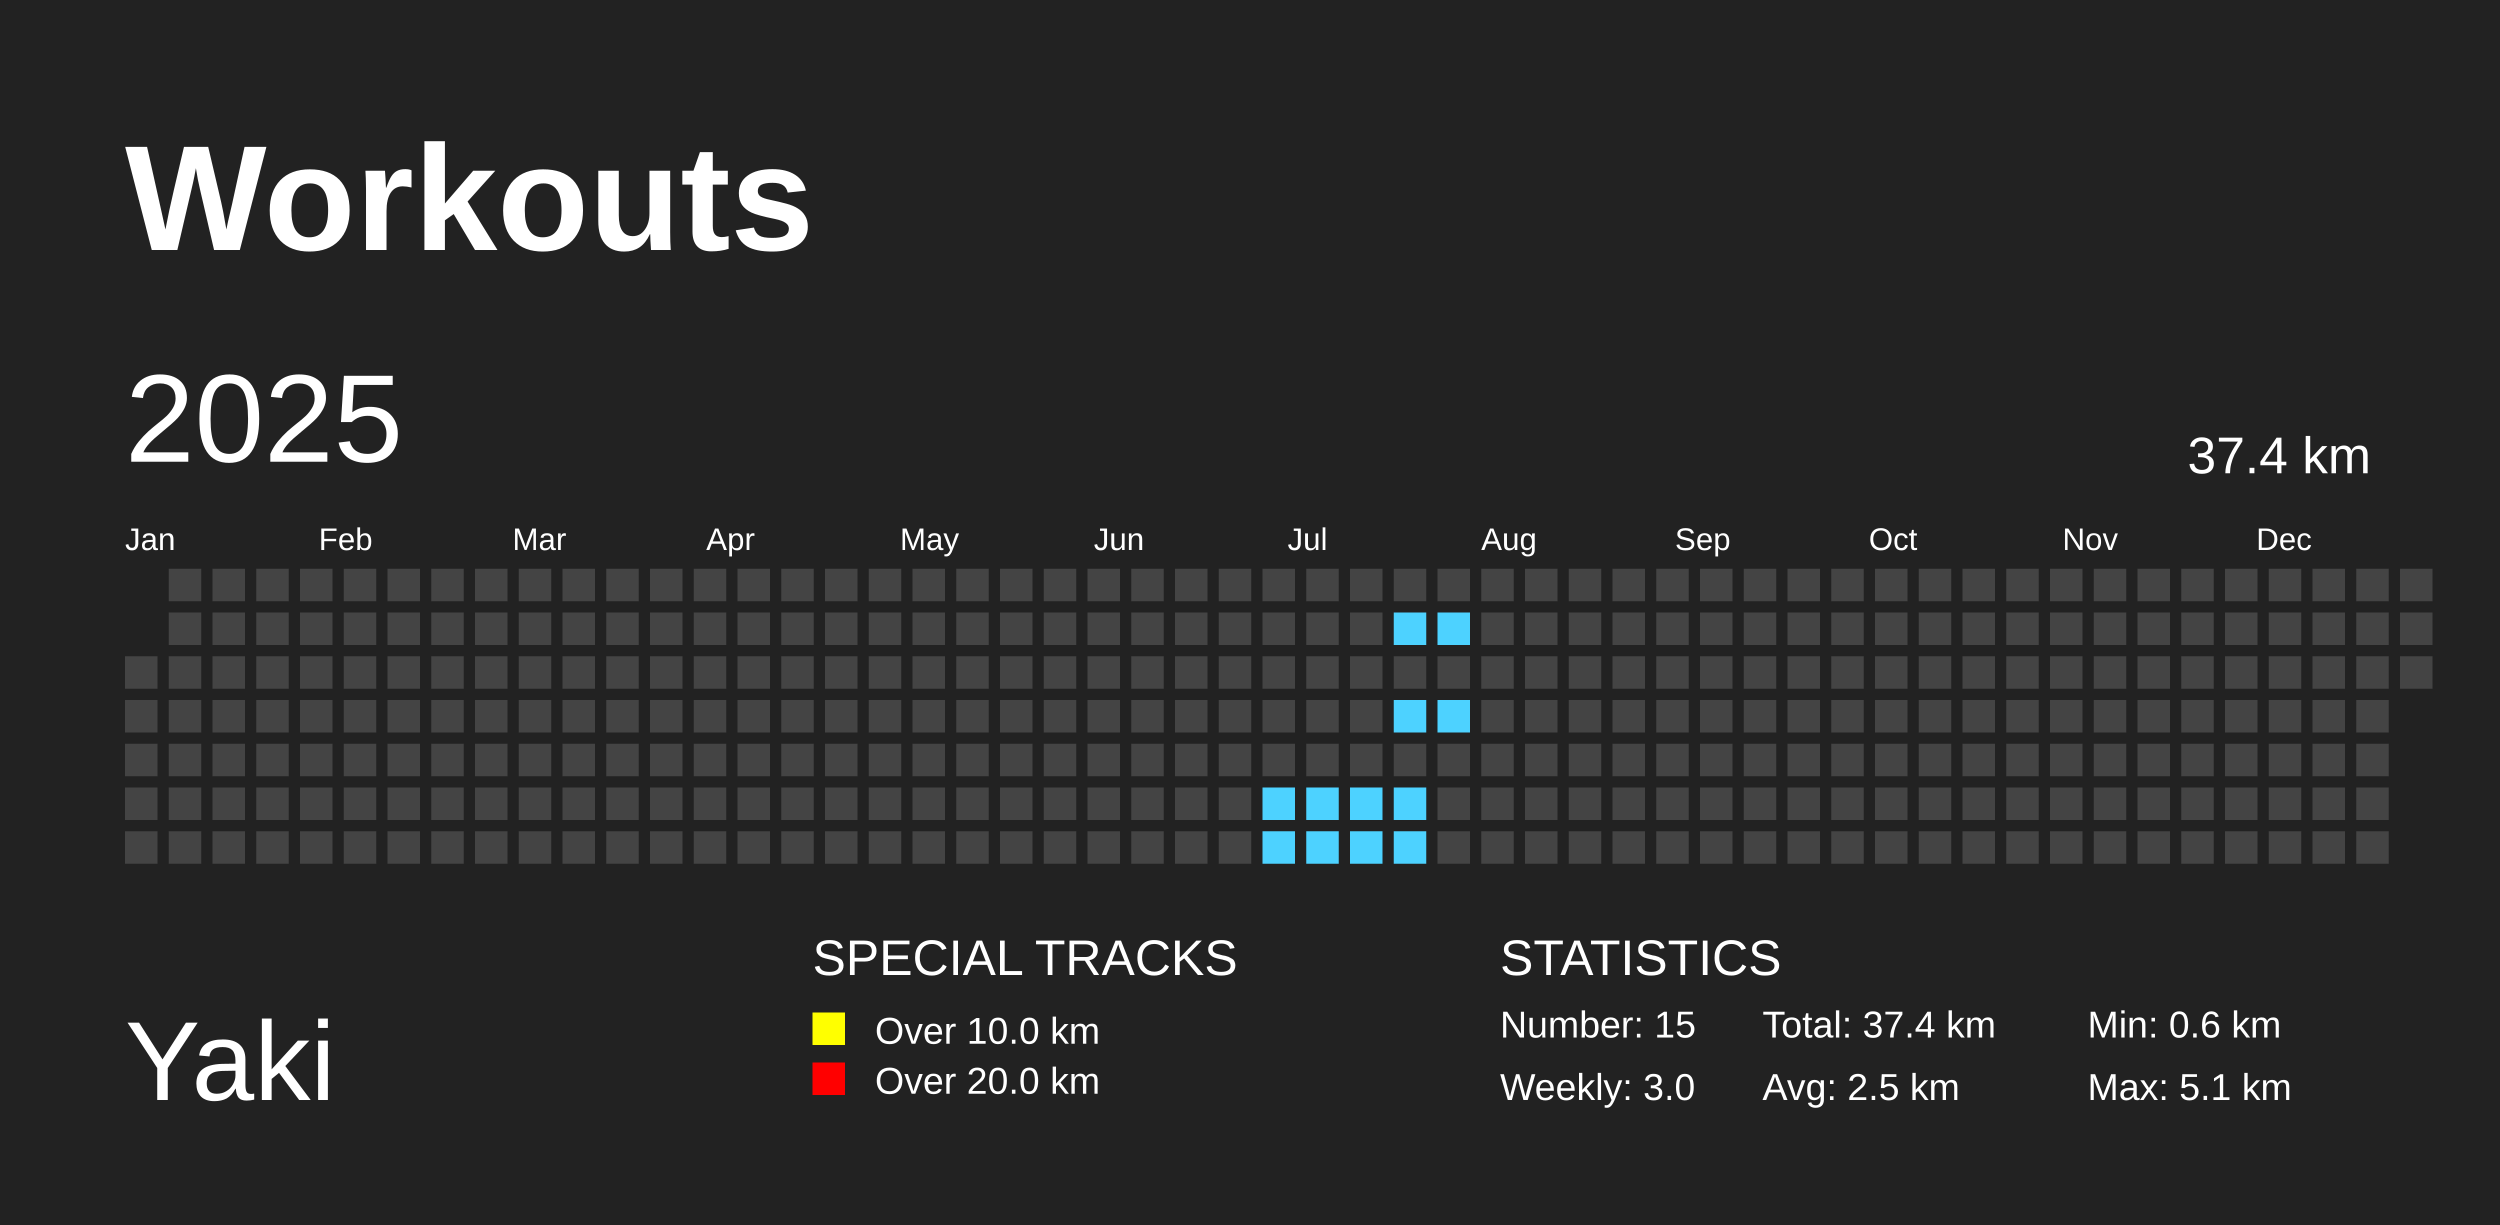
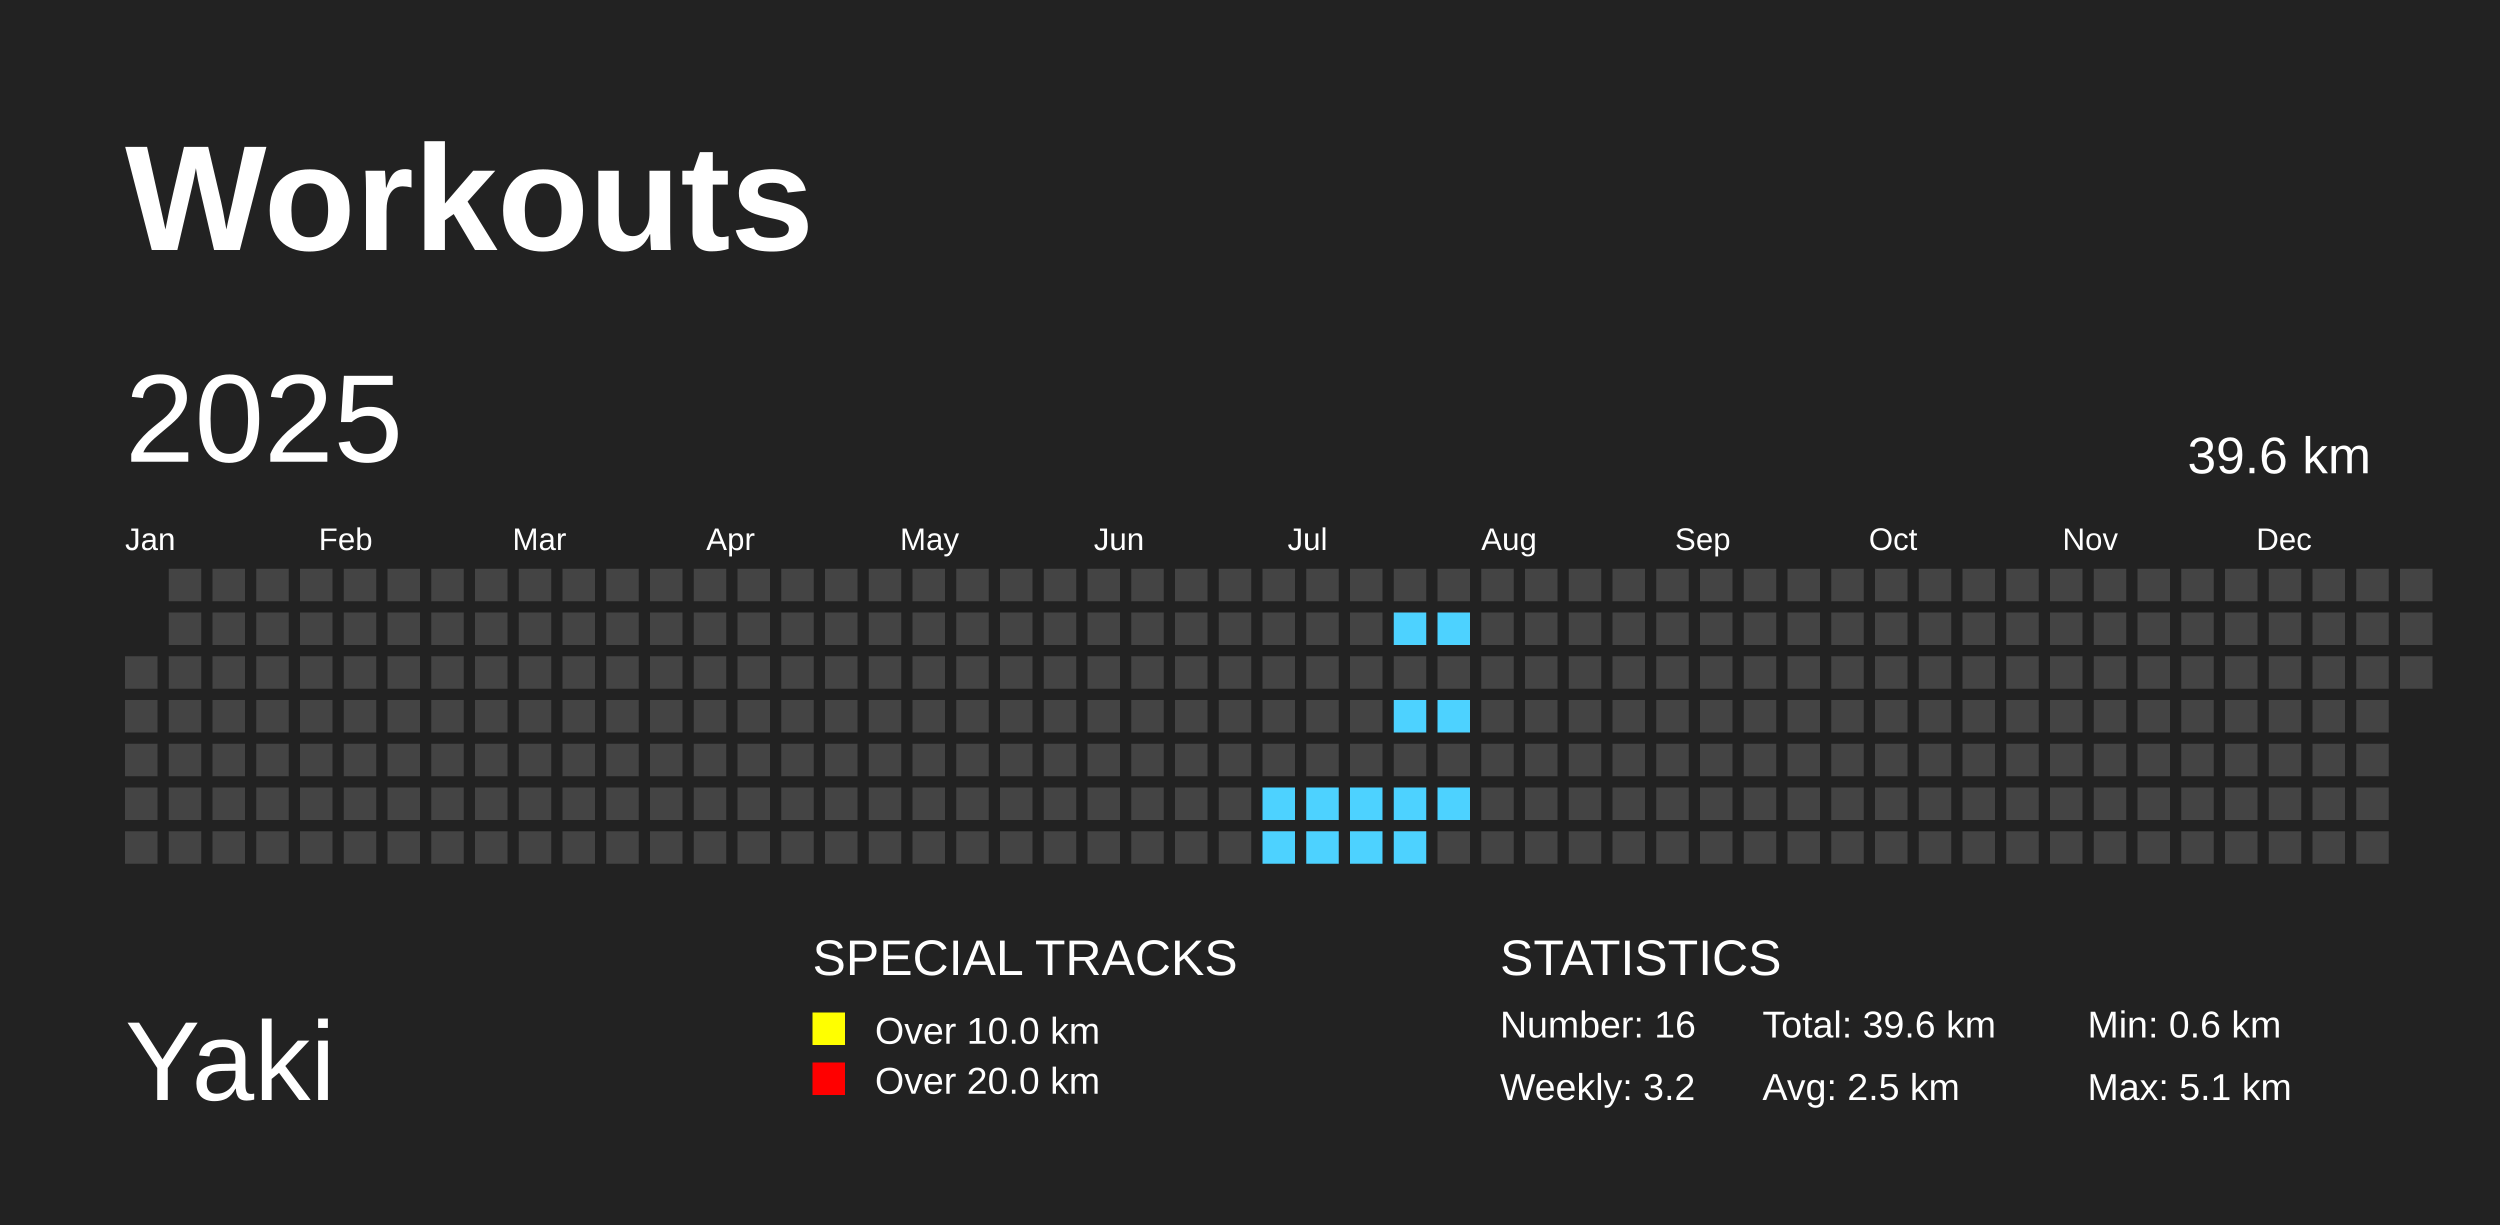
<svg xmlns="http://www.w3.org/2000/svg" baseProfile="full" height="98mm" version="1.1" viewBox="0,0,200,98" width="200mm">
  <defs />
  <rect fill="#222222" height="98" width="200" x="0" y="0" />
  <text fill="#FFFFFF" style="font-size:12px; font-family:Arial; font-weight:bold;" x="10" y="20">Workouts</text>
  <text fill="#FFFFFF" style="font-size:9px; font-family:Arial" x="10" y="88">Yaki</text>
  <text fill="#FFFFFF" style="font-size:4px; font-family:Arial" x="65" y="78">SPECIAL TRACKS</text>
  <rect fill="yellow" height="2.6" width="2.6" x="65" y="81" />
  <text fill="#FFFFFF" style="font-size:3px; font-family:Arial" x="70" y="83.5">Over 10.0 km</text>
  <rect fill="red" height="2.6" width="2.6" x="65" y="85" />
  <text fill="#FFFFFF" style="font-size:3px; font-family:Arial" x="70" y="87.5">Over 20.0 km</text>
  <text fill="#FFFFFF" style="font-size:4px; font-family:Arial" x="120" y="78">STATISTICS</text>
-   <text fill="#FFFFFF" style="font-size:3px; font-family:Arial" x="120" y="83">Number: 15</text>
-   <text fill="#FFFFFF" style="font-size:3px; font-family:Arial" x="120" y="88">Weekly: 3.0</text>
-   <text fill="#FFFFFF" style="font-size:3px; font-family:Arial" x="141" y="83">Total: 37.4 km</text>
+   <text fill="#FFFFFF" style="font-size:3px; font-family:Arial" x="120" y="83">Number: 16</text>
+   <text fill="#FFFFFF" style="font-size:3px; font-family:Arial" x="120" y="88">Weekly: 3.2</text>
+   <text fill="#FFFFFF" style="font-size:3px; font-family:Arial" x="141" y="83">Total: 39.6 km</text>
  <text fill="#FFFFFF" style="font-size:3px; font-family:Arial" x="141" y="88">Avg: 2.5 km</text>
  <text fill="#FFFFFF" style="font-size:3px; font-family:Arial" x="167" y="83">Min: 0.6 km</text>
  <text fill="#FFFFFF" style="font-size:3px; font-family:Arial" x="167" y="88">Max: 5.1 km</text>
  <text dominant-baseline="hanging" fill="#FFFFFF" style="font-size:10.0px; font-family:Arial;" x="10" y="30">2025</text>
-   <text dominant-baseline="hanging" fill="#FFFFFF" style="font-size:4.125px; font-family:Arial;" x="175" y="35">37.4 km</text>
+   <text dominant-baseline="hanging" fill="#FFFFFF" style="font-size:4.125px; font-family:Arial;" x="175" y="35">39.6 km</text>
  <text fill="#FFFFFF" style="font-size:2.5px; font-family:Arial" x="10.0" y="44">Jan</text>
  <text fill="#FFFFFF" style="font-size:2.5px; font-family:Arial" x="25.5" y="44">Feb</text>
  <text fill="#FFFFFF" style="font-size:2.5px; font-family:Arial" x="41.0" y="44">Mar</text>
  <text fill="#FFFFFF" style="font-size:2.5px; font-family:Arial" x="56.5" y="44">Apr</text>
  <text fill="#FFFFFF" style="font-size:2.5px; font-family:Arial" x="72.0" y="44">May</text>
  <text fill="#FFFFFF" style="font-size:2.5px; font-family:Arial" x="87.5" y="44">Jun</text>
  <text fill="#FFFFFF" style="font-size:2.5px; font-family:Arial" x="103.0" y="44">Jul</text>
  <text fill="#FFFFFF" style="font-size:2.5px; font-family:Arial" x="118.5" y="44">Aug</text>
  <text fill="#FFFFFF" style="font-size:2.5px; font-family:Arial" x="134.0" y="44">Sep</text>
  <text fill="#FFFFFF" style="font-size:2.5px; font-family:Arial" x="149.5" y="44">Oct</text>
  <text fill="#FFFFFF" style="font-size:2.5px; font-family:Arial" x="165.0" y="44">Nov</text>
  <text fill="#FFFFFF" style="font-size:2.5px; font-family:Arial" x="180.5" y="44">Dec</text>
  <rect fill="#444444" height="2.6" width="2.6" x="10.0" y="52.5" />
  <rect fill="#444444" height="2.6" width="2.6" x="10.0" y="56.0" />
  <rect fill="#444444" height="2.6" width="2.6" x="10.0" y="59.5" />
  <rect fill="#444444" height="2.6" width="2.6" x="10.0" y="63.0" />
  <rect fill="#444444" height="2.6" width="2.6" x="10.0" y="66.5" />
  <rect fill="#444444" height="2.6" width="2.6" x="13.5" y="45.5" />
  <rect fill="#444444" height="2.6" width="2.6" x="13.5" y="49.0" />
  <rect fill="#444444" height="2.6" width="2.6" x="13.5" y="52.5" />
  <rect fill="#444444" height="2.6" width="2.6" x="13.5" y="56.0" />
  <rect fill="#444444" height="2.6" width="2.6" x="13.5" y="59.5" />
  <rect fill="#444444" height="2.6" width="2.6" x="13.5" y="63.0" />
  <rect fill="#444444" height="2.6" width="2.6" x="13.5" y="66.5" />
  <rect fill="#444444" height="2.6" width="2.6" x="17.0" y="45.5" />
  <rect fill="#444444" height="2.6" width="2.6" x="17.0" y="49.0" />
  <rect fill="#444444" height="2.6" width="2.6" x="17.0" y="52.5" />
  <rect fill="#444444" height="2.6" width="2.6" x="17.0" y="56.0" />
  <rect fill="#444444" height="2.6" width="2.6" x="17.0" y="59.5" />
  <rect fill="#444444" height="2.6" width="2.6" x="17.0" y="63.0" />
  <rect fill="#444444" height="2.6" width="2.6" x="17.0" y="66.5" />
  <rect fill="#444444" height="2.6" width="2.6" x="20.5" y="45.5" />
  <rect fill="#444444" height="2.6" width="2.6" x="20.5" y="49.0" />
  <rect fill="#444444" height="2.6" width="2.6" x="20.5" y="52.5" />
  <rect fill="#444444" height="2.6" width="2.6" x="20.5" y="56.0" />
  <rect fill="#444444" height="2.6" width="2.6" x="20.5" y="59.5" />
  <rect fill="#444444" height="2.6" width="2.6" x="20.5" y="63.0" />
  <rect fill="#444444" height="2.6" width="2.6" x="20.5" y="66.5" />
  <rect fill="#444444" height="2.6" width="2.6" x="24.0" y="45.5" />
  <rect fill="#444444" height="2.6" width="2.6" x="24.0" y="49.0" />
  <rect fill="#444444" height="2.6" width="2.6" x="24.0" y="52.5" />
  <rect fill="#444444" height="2.6" width="2.6" x="24.0" y="56.0" />
  <rect fill="#444444" height="2.6" width="2.6" x="24.0" y="59.5" />
  <rect fill="#444444" height="2.6" width="2.6" x="24.0" y="63.0" />
  <rect fill="#444444" height="2.6" width="2.6" x="24.0" y="66.5" />
  <rect fill="#444444" height="2.6" width="2.6" x="27.5" y="45.5" />
  <rect fill="#444444" height="2.6" width="2.6" x="27.5" y="49.0" />
  <rect fill="#444444" height="2.6" width="2.6" x="27.5" y="52.5" />
  <rect fill="#444444" height="2.6" width="2.6" x="27.5" y="56.0" />
  <rect fill="#444444" height="2.6" width="2.6" x="27.5" y="59.5" />
  <rect fill="#444444" height="2.6" width="2.6" x="27.5" y="63.0" />
  <rect fill="#444444" height="2.6" width="2.6" x="27.5" y="66.5" />
  <rect fill="#444444" height="2.6" width="2.6" x="31.0" y="45.5" />
  <rect fill="#444444" height="2.6" width="2.6" x="31.0" y="49.0" />
  <rect fill="#444444" height="2.6" width="2.6" x="31.0" y="52.5" />
  <rect fill="#444444" height="2.6" width="2.6" x="31.0" y="56.0" />
  <rect fill="#444444" height="2.6" width="2.6" x="31.0" y="59.5" />
  <rect fill="#444444" height="2.6" width="2.6" x="31.0" y="63.0" />
  <rect fill="#444444" height="2.6" width="2.6" x="31.0" y="66.5" />
  <rect fill="#444444" height="2.6" width="2.6" x="34.5" y="45.5" />
  <rect fill="#444444" height="2.6" width="2.6" x="34.5" y="49.0" />
  <rect fill="#444444" height="2.6" width="2.6" x="34.5" y="52.5" />
  <rect fill="#444444" height="2.6" width="2.6" x="34.5" y="56.0" />
  <rect fill="#444444" height="2.6" width="2.6" x="34.5" y="59.5" />
  <rect fill="#444444" height="2.6" width="2.6" x="34.5" y="63.0" />
  <rect fill="#444444" height="2.6" width="2.6" x="34.5" y="66.5" />
  <rect fill="#444444" height="2.6" width="2.6" x="38.0" y="45.5" />
  <rect fill="#444444" height="2.6" width="2.6" x="38.0" y="49.0" />
  <rect fill="#444444" height="2.6" width="2.6" x="38.0" y="52.5" />
  <rect fill="#444444" height="2.6" width="2.6" x="38.0" y="56.0" />
  <rect fill="#444444" height="2.6" width="2.6" x="38.0" y="59.5" />
  <rect fill="#444444" height="2.6" width="2.6" x="38.0" y="63.0" />
  <rect fill="#444444" height="2.6" width="2.6" x="38.0" y="66.5" />
  <rect fill="#444444" height="2.6" width="2.6" x="41.5" y="45.5" />
  <rect fill="#444444" height="2.6" width="2.6" x="41.5" y="49.0" />
  <rect fill="#444444" height="2.6" width="2.6" x="41.5" y="52.5" />
  <rect fill="#444444" height="2.6" width="2.6" x="41.5" y="56.0" />
  <rect fill="#444444" height="2.6" width="2.6" x="41.5" y="59.5" />
  <rect fill="#444444" height="2.6" width="2.6" x="41.5" y="63.0" />
  <rect fill="#444444" height="2.6" width="2.6" x="41.5" y="66.5" />
  <rect fill="#444444" height="2.6" width="2.6" x="45.0" y="45.5" />
  <rect fill="#444444" height="2.6" width="2.6" x="45.0" y="49.0" />
  <rect fill="#444444" height="2.6" width="2.6" x="45.0" y="52.5" />
  <rect fill="#444444" height="2.6" width="2.6" x="45.0" y="56.0" />
  <rect fill="#444444" height="2.6" width="2.6" x="45.0" y="59.5" />
  <rect fill="#444444" height="2.6" width="2.6" x="45.0" y="63.0" />
  <rect fill="#444444" height="2.6" width="2.6" x="45.0" y="66.5" />
  <rect fill="#444444" height="2.6" width="2.6" x="48.5" y="45.5" />
  <rect fill="#444444" height="2.6" width="2.6" x="48.5" y="49.0" />
  <rect fill="#444444" height="2.6" width="2.6" x="48.5" y="52.5" />
  <rect fill="#444444" height="2.6" width="2.6" x="48.5" y="56.0" />
  <rect fill="#444444" height="2.6" width="2.6" x="48.5" y="59.5" />
  <rect fill="#444444" height="2.6" width="2.6" x="48.5" y="63.0" />
  <rect fill="#444444" height="2.6" width="2.6" x="48.5" y="66.5" />
  <rect fill="#444444" height="2.6" width="2.6" x="52.0" y="45.5" />
  <rect fill="#444444" height="2.6" width="2.6" x="52.0" y="49.0" />
  <rect fill="#444444" height="2.6" width="2.6" x="52.0" y="52.5" />
  <rect fill="#444444" height="2.6" width="2.6" x="52.0" y="56.0" />
  <rect fill="#444444" height="2.6" width="2.6" x="52.0" y="59.5" />
  <rect fill="#444444" height="2.6" width="2.6" x="52.0" y="63.0" />
  <rect fill="#444444" height="2.6" width="2.6" x="52.0" y="66.5" />
  <rect fill="#444444" height="2.6" width="2.6" x="55.5" y="45.5" />
  <rect fill="#444444" height="2.6" width="2.6" x="55.5" y="49.0" />
  <rect fill="#444444" height="2.6" width="2.6" x="55.5" y="52.5" />
  <rect fill="#444444" height="2.6" width="2.6" x="55.5" y="56.0" />
  <rect fill="#444444" height="2.6" width="2.6" x="55.5" y="59.5" />
  <rect fill="#444444" height="2.6" width="2.6" x="55.5" y="63.0" />
  <rect fill="#444444" height="2.6" width="2.6" x="55.5" y="66.5" />
  <rect fill="#444444" height="2.6" width="2.6" x="59.0" y="45.5" />
  <rect fill="#444444" height="2.6" width="2.6" x="59.0" y="49.0" />
  <rect fill="#444444" height="2.6" width="2.6" x="59.0" y="52.5" />
  <rect fill="#444444" height="2.6" width="2.6" x="59.0" y="56.0" />
  <rect fill="#444444" height="2.6" width="2.6" x="59.0" y="59.5" />
  <rect fill="#444444" height="2.6" width="2.6" x="59.0" y="63.0" />
  <rect fill="#444444" height="2.6" width="2.6" x="59.0" y="66.5" />
  <rect fill="#444444" height="2.6" width="2.6" x="62.5" y="45.5" />
  <rect fill="#444444" height="2.6" width="2.6" x="62.5" y="49.0" />
  <rect fill="#444444" height="2.6" width="2.6" x="62.5" y="52.5" />
  <rect fill="#444444" height="2.6" width="2.6" x="62.5" y="56.0" />
  <rect fill="#444444" height="2.6" width="2.6" x="62.5" y="59.5" />
  <rect fill="#444444" height="2.6" width="2.6" x="62.5" y="63.0" />
  <rect fill="#444444" height="2.6" width="2.6" x="62.5" y="66.5" />
  <rect fill="#444444" height="2.6" width="2.6" x="66.0" y="45.5" />
  <rect fill="#444444" height="2.6" width="2.6" x="66.0" y="49.0" />
  <rect fill="#444444" height="2.6" width="2.6" x="66.0" y="52.5" />
  <rect fill="#444444" height="2.6" width="2.6" x="66.0" y="56.0" />
  <rect fill="#444444" height="2.6" width="2.6" x="66.0" y="59.5" />
  <rect fill="#444444" height="2.6" width="2.6" x="66.0" y="63.0" />
  <rect fill="#444444" height="2.6" width="2.6" x="66.0" y="66.5" />
  <rect fill="#444444" height="2.6" width="2.6" x="69.5" y="45.5" />
  <rect fill="#444444" height="2.6" width="2.6" x="69.5" y="49.0" />
  <rect fill="#444444" height="2.6" width="2.6" x="69.5" y="52.5" />
  <rect fill="#444444" height="2.6" width="2.6" x="69.5" y="56.0" />
  <rect fill="#444444" height="2.6" width="2.6" x="69.5" y="59.5" />
  <rect fill="#444444" height="2.6" width="2.6" x="69.5" y="63.0" />
  <rect fill="#444444" height="2.6" width="2.6" x="69.5" y="66.5" />
  <rect fill="#444444" height="2.6" width="2.6" x="73.0" y="45.5" />
  <rect fill="#444444" height="2.6" width="2.6" x="73.0" y="49.0" />
  <rect fill="#444444" height="2.6" width="2.6" x="73.0" y="52.5" />
  <rect fill="#444444" height="2.6" width="2.6" x="73.0" y="56.0" />
  <rect fill="#444444" height="2.6" width="2.6" x="73.0" y="59.5" />
  <rect fill="#444444" height="2.6" width="2.6" x="73.0" y="63.0" />
  <rect fill="#444444" height="2.6" width="2.6" x="73.0" y="66.5" />
  <rect fill="#444444" height="2.6" width="2.6" x="76.5" y="45.5" />
  <rect fill="#444444" height="2.6" width="2.6" x="76.5" y="49.0" />
  <rect fill="#444444" height="2.6" width="2.6" x="76.5" y="52.5" />
  <rect fill="#444444" height="2.6" width="2.6" x="76.5" y="56.0" />
  <rect fill="#444444" height="2.6" width="2.6" x="76.5" y="59.5" />
  <rect fill="#444444" height="2.6" width="2.6" x="76.5" y="63.0" />
  <rect fill="#444444" height="2.6" width="2.6" x="76.5" y="66.5" />
  <rect fill="#444444" height="2.6" width="2.6" x="80.0" y="45.5" />
  <rect fill="#444444" height="2.6" width="2.6" x="80.0" y="49.0" />
  <rect fill="#444444" height="2.6" width="2.6" x="80.0" y="52.5" />
  <rect fill="#444444" height="2.6" width="2.6" x="80.0" y="56.0" />
  <rect fill="#444444" height="2.6" width="2.6" x="80.0" y="59.5" />
  <rect fill="#444444" height="2.6" width="2.6" x="80.0" y="63.0" />
  <rect fill="#444444" height="2.6" width="2.6" x="80.0" y="66.5" />
  <rect fill="#444444" height="2.6" width="2.6" x="83.5" y="45.5" />
  <rect fill="#444444" height="2.6" width="2.6" x="83.5" y="49.0" />
  <rect fill="#444444" height="2.6" width="2.6" x="83.5" y="52.5" />
  <rect fill="#444444" height="2.6" width="2.6" x="83.5" y="56.0" />
  <rect fill="#444444" height="2.6" width="2.6" x="83.5" y="59.5" />
  <rect fill="#444444" height="2.6" width="2.6" x="83.5" y="63.0" />
  <rect fill="#444444" height="2.6" width="2.6" x="83.5" y="66.5" />
  <rect fill="#444444" height="2.6" width="2.6" x="87.0" y="45.5" />
  <rect fill="#444444" height="2.6" width="2.6" x="87.0" y="49.0" />
  <rect fill="#444444" height="2.6" width="2.6" x="87.0" y="52.5" />
  <rect fill="#444444" height="2.6" width="2.6" x="87.0" y="56.0" />
  <rect fill="#444444" height="2.6" width="2.6" x="87.0" y="59.5" />
  <rect fill="#444444" height="2.6" width="2.6" x="87.0" y="63.0" />
  <rect fill="#444444" height="2.6" width="2.6" x="87.0" y="66.5" />
  <rect fill="#444444" height="2.6" width="2.6" x="90.5" y="45.5" />
  <rect fill="#444444" height="2.6" width="2.6" x="90.5" y="49.0" />
  <rect fill="#444444" height="2.6" width="2.6" x="90.5" y="52.5" />
  <rect fill="#444444" height="2.6" width="2.6" x="90.5" y="56.0" />
  <rect fill="#444444" height="2.6" width="2.6" x="90.5" y="59.5" />
  <rect fill="#444444" height="2.6" width="2.6" x="90.5" y="63.0" />
  <rect fill="#444444" height="2.6" width="2.6" x="90.5" y="66.5" />
  <rect fill="#444444" height="2.6" width="2.6" x="94.0" y="45.5" />
  <rect fill="#444444" height="2.6" width="2.6" x="94.0" y="49.0" />
  <rect fill="#444444" height="2.6" width="2.6" x="94.0" y="52.5" />
  <rect fill="#444444" height="2.6" width="2.6" x="94.0" y="56.0" />
  <rect fill="#444444" height="2.6" width="2.6" x="94.0" y="59.5" />
  <rect fill="#444444" height="2.6" width="2.6" x="94.0" y="63.0" />
  <rect fill="#444444" height="2.6" width="2.6" x="94.0" y="66.5" />
  <rect fill="#444444" height="2.6" width="2.6" x="97.5" y="45.5" />
  <rect fill="#444444" height="2.6" width="2.6" x="97.5" y="49.0" />
  <rect fill="#444444" height="2.6" width="2.6" x="97.5" y="52.5" />
  <rect fill="#444444" height="2.6" width="2.6" x="97.5" y="56.0" />
  <rect fill="#444444" height="2.6" width="2.6" x="97.5" y="59.5" />
  <rect fill="#444444" height="2.6" width="2.6" x="97.5" y="63.0" />
  <rect fill="#444444" height="2.6" width="2.6" x="97.5" y="66.5" />
  <rect fill="#444444" height="2.6" width="2.6" x="101.0" y="45.5" />
  <rect fill="#444444" height="2.6" width="2.6" x="101.0" y="49.0" />
  <rect fill="#444444" height="2.6" width="2.6" x="101.0" y="52.5" />
  <rect fill="#444444" height="2.6" width="2.6" x="101.0" y="56.0" />
  <rect fill="#444444" height="2.6" width="2.6" x="101.0" y="59.5" />
  <rect fill="#4DD2FF" height="2.6" width="2.6" x="101.0" y="63.0" />
  <rect fill="#4DD2FF" height="2.6" width="2.6" x="101.0" y="66.5" />
  <rect fill="#444444" height="2.6" width="2.6" x="104.5" y="45.5" />
  <rect fill="#444444" height="2.6" width="2.6" x="104.5" y="49.0" />
  <rect fill="#444444" height="2.6" width="2.6" x="104.5" y="52.5" />
  <rect fill="#444444" height="2.6" width="2.6" x="104.5" y="56.0" />
  <rect fill="#444444" height="2.6" width="2.6" x="104.5" y="59.5" />
  <rect fill="#4DD2FF" height="2.6" width="2.6" x="104.5" y="63.0" />
  <rect fill="#4DD2FF" height="2.6" width="2.6" x="104.5" y="66.5" />
  <rect fill="#444444" height="2.6" width="2.6" x="108.0" y="45.5" />
  <rect fill="#444444" height="2.6" width="2.6" x="108.0" y="49.0" />
  <rect fill="#444444" height="2.6" width="2.6" x="108.0" y="52.5" />
  <rect fill="#444444" height="2.6" width="2.6" x="108.0" y="56.0" />
  <rect fill="#444444" height="2.6" width="2.6" x="108.0" y="59.5" />
  <rect fill="#4DD2FF" height="2.6" width="2.6" x="108.0" y="63.0" />
  <rect fill="#4DD2FF" height="2.6" width="2.6" x="108.0" y="66.5" />
  <rect fill="#444444" height="2.6" width="2.6" x="111.5" y="45.5" />
  <rect fill="#4DD2FF" height="2.6" width="2.6" x="111.5" y="49.0" />
  <rect fill="#444444" height="2.6" width="2.6" x="111.5" y="52.5" />
  <rect fill="#4DD2FF" height="2.6" width="2.6" x="111.5" y="56.0" />
  <rect fill="#444444" height="2.6" width="2.6" x="111.5" y="59.5" />
  <rect fill="#4DD2FF" height="2.6" width="2.6" x="111.5" y="63.0" />
  <rect fill="#4DD2FF" height="2.6" width="2.6" x="111.5" y="66.5" />
  <rect fill="#444444" height="2.6" width="2.6" x="115.0" y="45.5" />
  <rect fill="#4DD2FF" height="2.6" width="2.6" x="115.0" y="49.0" />
  <rect fill="#444444" height="2.6" width="2.6" x="115.0" y="52.5" />
  <rect fill="#4DD2FF" height="2.6" width="2.6" x="115.0" y="56.0" />
  <rect fill="#444444" height="2.6" width="2.6" x="115.0" y="59.5" />
-   <rect fill="#444444" height="2.6" width="2.6" x="115.0" y="63.0" />
+   <rect fill="#4DD2FF" height="2.6" width="2.6" x="115.0" y="63.0" />
  <rect fill="#444444" height="2.6" width="2.6" x="115.0" y="66.5" />
  <rect fill="#444444" height="2.6" width="2.6" x="118.5" y="45.5" />
  <rect fill="#444444" height="2.6" width="2.6" x="118.5" y="49.0" />
  <rect fill="#444444" height="2.6" width="2.6" x="118.5" y="52.5" />
  <rect fill="#444444" height="2.6" width="2.6" x="118.5" y="56.0" />
  <rect fill="#444444" height="2.6" width="2.6" x="118.5" y="59.5" />
  <rect fill="#444444" height="2.6" width="2.6" x="118.5" y="63.0" />
  <rect fill="#444444" height="2.6" width="2.6" x="118.5" y="66.5" />
  <rect fill="#444444" height="2.6" width="2.6" x="122.0" y="45.5" />
  <rect fill="#444444" height="2.6" width="2.6" x="122.0" y="49.0" />
  <rect fill="#444444" height="2.6" width="2.6" x="122.0" y="52.5" />
  <rect fill="#444444" height="2.6" width="2.6" x="122.0" y="56.0" />
  <rect fill="#444444" height="2.6" width="2.6" x="122.0" y="59.5" />
  <rect fill="#444444" height="2.6" width="2.6" x="122.0" y="63.0" />
  <rect fill="#444444" height="2.6" width="2.6" x="122.0" y="66.5" />
  <rect fill="#444444" height="2.6" width="2.6" x="125.5" y="45.5" />
  <rect fill="#444444" height="2.6" width="2.6" x="125.5" y="49.0" />
  <rect fill="#444444" height="2.6" width="2.6" x="125.5" y="52.5" />
  <rect fill="#444444" height="2.6" width="2.6" x="125.5" y="56.0" />
  <rect fill="#444444" height="2.6" width="2.6" x="125.5" y="59.5" />
  <rect fill="#444444" height="2.6" width="2.6" x="125.5" y="63.0" />
  <rect fill="#444444" height="2.6" width="2.6" x="125.5" y="66.5" />
  <rect fill="#444444" height="2.6" width="2.6" x="129.0" y="45.5" />
  <rect fill="#444444" height="2.6" width="2.6" x="129.0" y="49.0" />
  <rect fill="#444444" height="2.6" width="2.6" x="129.0" y="52.5" />
  <rect fill="#444444" height="2.6" width="2.6" x="129.0" y="56.0" />
  <rect fill="#444444" height="2.6" width="2.6" x="129.0" y="59.5" />
  <rect fill="#444444" height="2.6" width="2.6" x="129.0" y="63.0" />
  <rect fill="#444444" height="2.6" width="2.6" x="129.0" y="66.5" />
  <rect fill="#444444" height="2.6" width="2.6" x="132.5" y="45.5" />
  <rect fill="#444444" height="2.6" width="2.6" x="132.5" y="49.0" />
  <rect fill="#444444" height="2.6" width="2.6" x="132.5" y="52.5" />
  <rect fill="#444444" height="2.6" width="2.6" x="132.5" y="56.0" />
  <rect fill="#444444" height="2.6" width="2.6" x="132.5" y="59.5" />
  <rect fill="#444444" height="2.6" width="2.6" x="132.5" y="63.0" />
  <rect fill="#444444" height="2.6" width="2.6" x="132.5" y="66.5" />
  <rect fill="#444444" height="2.6" width="2.6" x="136.0" y="45.5" />
  <rect fill="#444444" height="2.6" width="2.6" x="136.0" y="49.0" />
  <rect fill="#444444" height="2.6" width="2.6" x="136.0" y="52.5" />
  <rect fill="#444444" height="2.6" width="2.6" x="136.0" y="56.0" />
  <rect fill="#444444" height="2.6" width="2.6" x="136.0" y="59.5" />
  <rect fill="#444444" height="2.6" width="2.6" x="136.0" y="63.0" />
  <rect fill="#444444" height="2.6" width="2.6" x="136.0" y="66.5" />
  <rect fill="#444444" height="2.6" width="2.6" x="139.5" y="45.5" />
  <rect fill="#444444" height="2.6" width="2.6" x="139.5" y="49.0" />
  <rect fill="#444444" height="2.6" width="2.6" x="139.5" y="52.5" />
  <rect fill="#444444" height="2.6" width="2.6" x="139.5" y="56.0" />
  <rect fill="#444444" height="2.6" width="2.6" x="139.5" y="59.5" />
  <rect fill="#444444" height="2.6" width="2.6" x="139.5" y="63.0" />
  <rect fill="#444444" height="2.6" width="2.6" x="139.5" y="66.5" />
  <rect fill="#444444" height="2.6" width="2.6" x="143.0" y="45.5" />
  <rect fill="#444444" height="2.6" width="2.6" x="143.0" y="49.0" />
  <rect fill="#444444" height="2.6" width="2.6" x="143.0" y="52.5" />
  <rect fill="#444444" height="2.6" width="2.6" x="143.0" y="56.0" />
  <rect fill="#444444" height="2.6" width="2.6" x="143.0" y="59.5" />
  <rect fill="#444444" height="2.6" width="2.6" x="143.0" y="63.0" />
  <rect fill="#444444" height="2.6" width="2.6" x="143.0" y="66.5" />
  <rect fill="#444444" height="2.6" width="2.6" x="146.5" y="45.5" />
  <rect fill="#444444" height="2.6" width="2.6" x="146.5" y="49.0" />
  <rect fill="#444444" height="2.6" width="2.6" x="146.5" y="52.5" />
  <rect fill="#444444" height="2.6" width="2.6" x="146.5" y="56.0" />
  <rect fill="#444444" height="2.6" width="2.6" x="146.5" y="59.5" />
  <rect fill="#444444" height="2.6" width="2.6" x="146.5" y="63.0" />
  <rect fill="#444444" height="2.6" width="2.6" x="146.5" y="66.5" />
  <rect fill="#444444" height="2.6" width="2.6" x="150.0" y="45.5" />
  <rect fill="#444444" height="2.6" width="2.6" x="150.0" y="49.0" />
  <rect fill="#444444" height="2.6" width="2.6" x="150.0" y="52.5" />
  <rect fill="#444444" height="2.6" width="2.6" x="150.0" y="56.0" />
  <rect fill="#444444" height="2.6" width="2.6" x="150.0" y="59.5" />
  <rect fill="#444444" height="2.6" width="2.6" x="150.0" y="63.0" />
  <rect fill="#444444" height="2.6" width="2.6" x="150.0" y="66.5" />
  <rect fill="#444444" height="2.6" width="2.6" x="153.5" y="45.5" />
  <rect fill="#444444" height="2.6" width="2.6" x="153.5" y="49.0" />
  <rect fill="#444444" height="2.6" width="2.6" x="153.5" y="52.5" />
  <rect fill="#444444" height="2.6" width="2.6" x="153.5" y="56.0" />
  <rect fill="#444444" height="2.6" width="2.6" x="153.5" y="59.5" />
  <rect fill="#444444" height="2.6" width="2.6" x="153.5" y="63.0" />
  <rect fill="#444444" height="2.6" width="2.6" x="153.5" y="66.5" />
  <rect fill="#444444" height="2.6" width="2.6" x="157.0" y="45.5" />
  <rect fill="#444444" height="2.6" width="2.6" x="157.0" y="49.0" />
  <rect fill="#444444" height="2.6" width="2.6" x="157.0" y="52.5" />
  <rect fill="#444444" height="2.6" width="2.6" x="157.0" y="56.0" />
  <rect fill="#444444" height="2.6" width="2.6" x="157.0" y="59.5" />
  <rect fill="#444444" height="2.6" width="2.6" x="157.0" y="63.0" />
  <rect fill="#444444" height="2.6" width="2.6" x="157.0" y="66.5" />
  <rect fill="#444444" height="2.6" width="2.6" x="160.5" y="45.5" />
  <rect fill="#444444" height="2.6" width="2.6" x="160.5" y="49.0" />
  <rect fill="#444444" height="2.6" width="2.6" x="160.5" y="52.5" />
  <rect fill="#444444" height="2.6" width="2.6" x="160.5" y="56.0" />
  <rect fill="#444444" height="2.6" width="2.6" x="160.5" y="59.5" />
  <rect fill="#444444" height="2.6" width="2.6" x="160.5" y="63.0" />
  <rect fill="#444444" height="2.6" width="2.6" x="160.5" y="66.5" />
  <rect fill="#444444" height="2.6" width="2.6" x="164.0" y="45.5" />
  <rect fill="#444444" height="2.6" width="2.6" x="164.0" y="49.0" />
  <rect fill="#444444" height="2.6" width="2.6" x="164.0" y="52.5" />
  <rect fill="#444444" height="2.6" width="2.6" x="164.0" y="56.0" />
  <rect fill="#444444" height="2.6" width="2.6" x="164.0" y="59.5" />
  <rect fill="#444444" height="2.6" width="2.6" x="164.0" y="63.0" />
  <rect fill="#444444" height="2.6" width="2.6" x="164.0" y="66.5" />
  <rect fill="#444444" height="2.6" width="2.6" x="167.5" y="45.5" />
  <rect fill="#444444" height="2.6" width="2.6" x="167.5" y="49.0" />
  <rect fill="#444444" height="2.6" width="2.6" x="167.5" y="52.5" />
  <rect fill="#444444" height="2.6" width="2.6" x="167.5" y="56.0" />
  <rect fill="#444444" height="2.6" width="2.6" x="167.5" y="59.5" />
  <rect fill="#444444" height="2.6" width="2.6" x="167.5" y="63.0" />
  <rect fill="#444444" height="2.6" width="2.6" x="167.5" y="66.5" />
  <rect fill="#444444" height="2.6" width="2.6" x="171.0" y="45.5" />
  <rect fill="#444444" height="2.6" width="2.6" x="171.0" y="49.0" />
  <rect fill="#444444" height="2.6" width="2.6" x="171.0" y="52.5" />
  <rect fill="#444444" height="2.6" width="2.6" x="171.0" y="56.0" />
  <rect fill="#444444" height="2.6" width="2.6" x="171.0" y="59.5" />
  <rect fill="#444444" height="2.6" width="2.6" x="171.0" y="63.0" />
  <rect fill="#444444" height="2.6" width="2.6" x="171.0" y="66.5" />
  <rect fill="#444444" height="2.6" width="2.6" x="174.5" y="45.5" />
  <rect fill="#444444" height="2.6" width="2.6" x="174.5" y="49.0" />
  <rect fill="#444444" height="2.6" width="2.6" x="174.5" y="52.5" />
  <rect fill="#444444" height="2.6" width="2.6" x="174.5" y="56.0" />
  <rect fill="#444444" height="2.6" width="2.6" x="174.5" y="59.5" />
  <rect fill="#444444" height="2.6" width="2.6" x="174.5" y="63.0" />
  <rect fill="#444444" height="2.6" width="2.6" x="174.5" y="66.5" />
  <rect fill="#444444" height="2.6" width="2.6" x="178.0" y="45.5" />
  <rect fill="#444444" height="2.6" width="2.6" x="178.0" y="49.0" />
  <rect fill="#444444" height="2.6" width="2.6" x="178.0" y="52.5" />
  <rect fill="#444444" height="2.6" width="2.6" x="178.0" y="56.0" />
  <rect fill="#444444" height="2.6" width="2.6" x="178.0" y="59.5" />
  <rect fill="#444444" height="2.6" width="2.6" x="178.0" y="63.0" />
  <rect fill="#444444" height="2.6" width="2.6" x="178.0" y="66.5" />
  <rect fill="#444444" height="2.6" width="2.6" x="181.5" y="45.5" />
  <rect fill="#444444" height="2.6" width="2.6" x="181.5" y="49.0" />
  <rect fill="#444444" height="2.6" width="2.6" x="181.5" y="52.5" />
  <rect fill="#444444" height="2.6" width="2.6" x="181.5" y="56.0" />
  <rect fill="#444444" height="2.6" width="2.6" x="181.5" y="59.5" />
  <rect fill="#444444" height="2.6" width="2.6" x="181.5" y="63.0" />
  <rect fill="#444444" height="2.6" width="2.6" x="181.5" y="66.5" />
  <rect fill="#444444" height="2.6" width="2.6" x="185.0" y="45.5" />
  <rect fill="#444444" height="2.6" width="2.6" x="185.0" y="49.0" />
  <rect fill="#444444" height="2.6" width="2.6" x="185.0" y="52.5" />
  <rect fill="#444444" height="2.6" width="2.6" x="185.0" y="56.0" />
  <rect fill="#444444" height="2.6" width="2.6" x="185.0" y="59.5" />
  <rect fill="#444444" height="2.6" width="2.6" x="185.0" y="63.0" />
  <rect fill="#444444" height="2.6" width="2.6" x="185.0" y="66.5" />
  <rect fill="#444444" height="2.6" width="2.6" x="188.5" y="45.5" />
  <rect fill="#444444" height="2.6" width="2.6" x="188.5" y="49.0" />
  <rect fill="#444444" height="2.6" width="2.6" x="188.5" y="52.5" />
  <rect fill="#444444" height="2.6" width="2.6" x="188.5" y="56.0" />
  <rect fill="#444444" height="2.6" width="2.6" x="188.5" y="59.5" />
  <rect fill="#444444" height="2.6" width="2.6" x="188.5" y="63.0" />
  <rect fill="#444444" height="2.6" width="2.6" x="188.5" y="66.5" />
  <rect fill="#444444" height="2.6" width="2.6" x="192.0" y="45.5" />
  <rect fill="#444444" height="2.6" width="2.6" x="192.0" y="49.0" />
  <rect fill="#444444" height="2.6" width="2.6" x="192.0" y="52.5" />
</svg>
